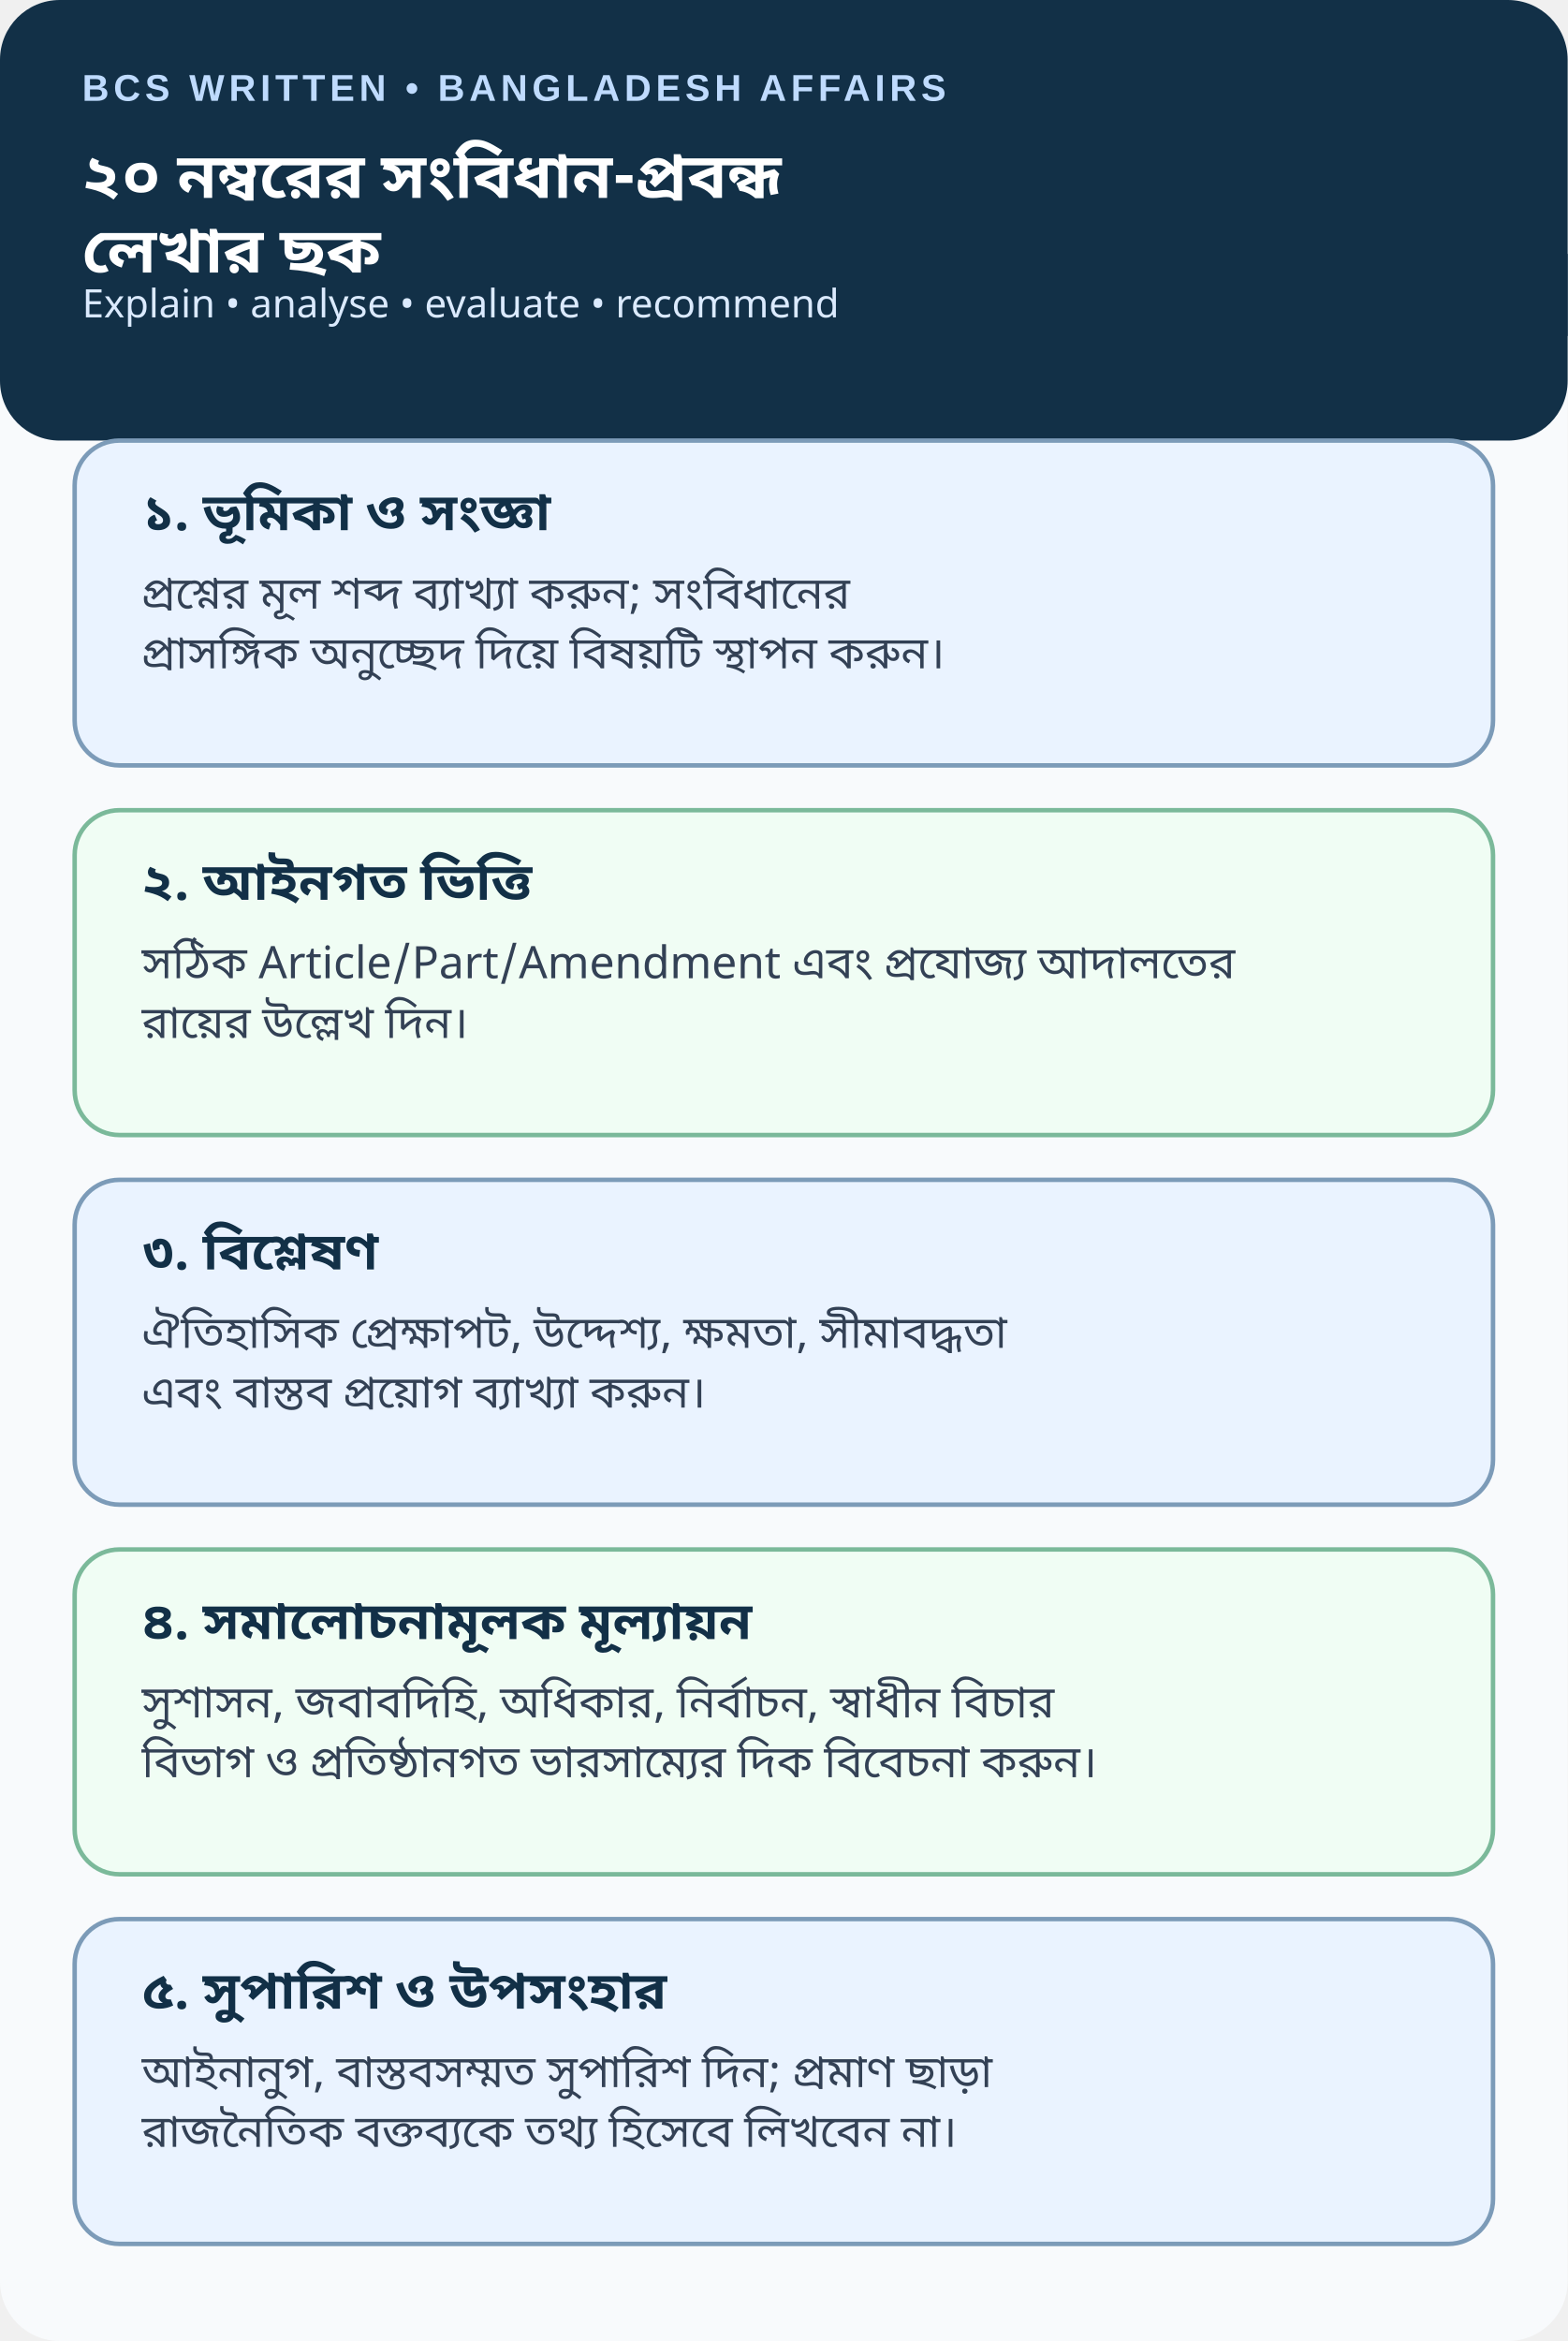
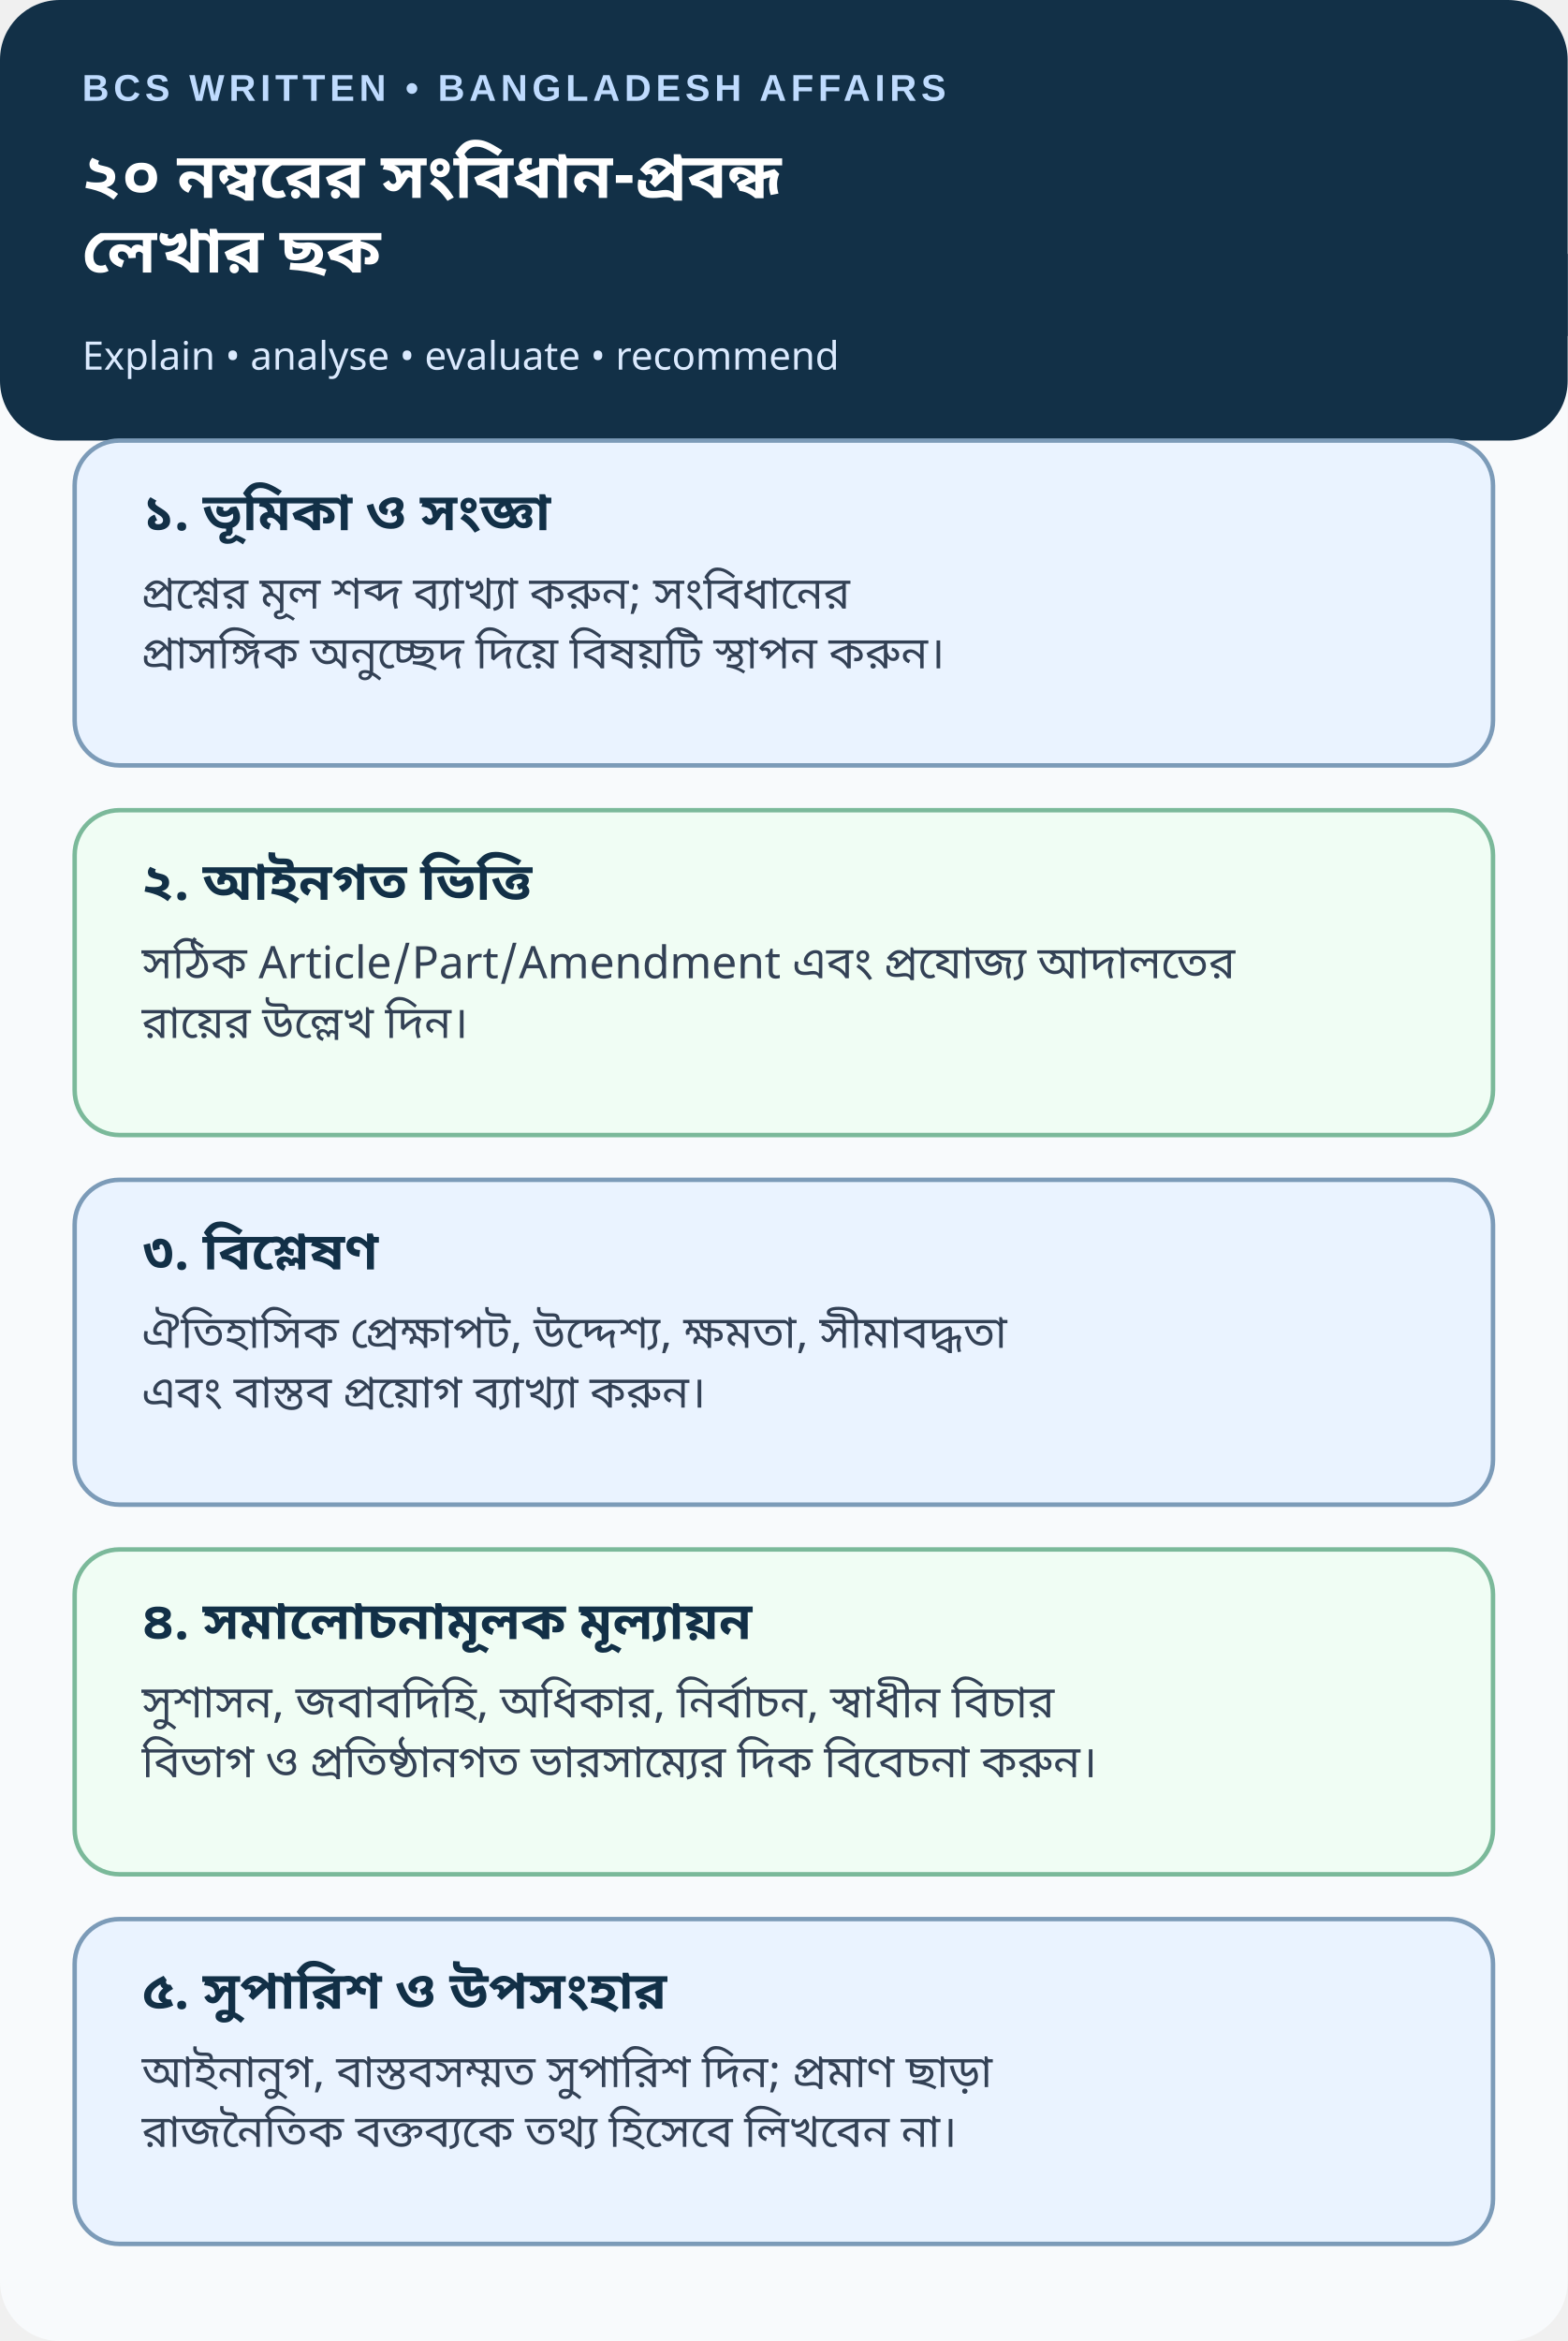
<svg xmlns="http://www.w3.org/2000/svg" width="420" height="627" viewBox="0 0 420 627" role="img" aria-labelledby="title desc">
  <rect width="420" height="627" rx="16" fill="#f8fafc" />
  <rect width="420" height="118" rx="16" fill="#123047" />
  <rect y="68" width="420" height="22" fill="#123047" />
  <text x="22" y="27" font-family="Arial,sans-serif" font-size="10" font-weight="700" letter-spacing="1.2" fill="#bfdbfe">BCS WRITTEN • BANGLADESH AFFAIRS</text>
  <text x="22" y="53" font-family="Noto Sans Bengali, Noto Sans, Arial, sans-serif" font-size="17" font-weight="700" fill="#ffffff">
    <tspan x="22" dy="0">২০ নম্বরের সংবিধান-প্রবন্ধ</tspan>
    <tspan x="22" dy="20">লেখার ছক</tspan>
  </text>
-   <text x="22" y="85" font-family="Noto Sans Bengali, Noto Sans, Arial, sans-serif" font-size="10.5" fill="#dbeafe">
+   <text x="22" y="99" font-family="Noto Sans Bengali, Noto Sans, Arial, sans-serif" font-size="10.5" fill="#dbeafe">
    <tspan x="22" dy="0">Explain • analyse • evaluate • recommend</tspan>
  </text>
  <rect x="20" y="118" width="380" height="87" rx="12" fill="#eaf3ff" stroke="#7c9bb8" stroke-width="1.2" />
  <text x="38" y="142" font-family="Noto Sans Bengali, Noto Sans, Arial, sans-serif" font-size="14" font-weight="700" fill="#123047">
    <tspan x="38" dy="0">১. ভূমিকা ও সংজ্ঞা</tspan>
  </text>
  <text x="38" y="163" font-family="Noto Sans Bengali, Noto Sans, Arial, sans-serif" font-size="12" fill="#334155">
    <tspan x="38" dy="0">প্রশ্নের মূল শব্দ ব্যাখ্যা করুন; সংবিধানের</tspan>
    <tspan x="38" dy="16">প্রাসঙ্গিক অনুচ্ছেদ দিয়ে বিষয়টি স্থাপন করুন।</tspan>
  </text>
  <rect x="20" y="217" width="380" height="87" rx="12" fill="#f0fdf4" stroke="#7bb99a" stroke-width="1.2" />
  <text x="38" y="241" font-family="Noto Sans Bengali, Noto Sans, Arial, sans-serif" font-size="14" font-weight="700" fill="#123047">
    <tspan x="38" dy="0">২. আইনগত ভিত্তি</tspan>
  </text>
  <text x="38" y="262" font-family="Noto Sans Bengali, Noto Sans, Arial, sans-serif" font-size="12" fill="#334155">
    <tspan x="38" dy="0">সঠিক Article/Part/Amendment এবং প্রযোজ্য আদালতের</tspan>
    <tspan x="38" dy="16">রায়ের উল্লেখ দিন।</tspan>
  </text>
  <rect x="20" y="316" width="380" height="87" rx="12" fill="#eaf3ff" stroke="#7c9bb8" stroke-width="1.2" />
  <text x="38" y="340" font-family="Noto Sans Bengali, Noto Sans, Arial, sans-serif" font-size="14" font-weight="700" fill="#123047">
    <tspan x="38" dy="0">৩. বিশ্লেষণ</tspan>
  </text>
  <text x="38" y="361" font-family="Noto Sans Bengali, Noto Sans, Arial, sans-serif" font-size="12" fill="#334155">
    <tspan x="38" dy="0">ঐতিহাসিক প্রেক্ষাপট, উদ্দেশ্য, ক্ষমতা, সীমাবদ্ধতা</tspan>
    <tspan x="38" dy="16">এবং বাস্তব প্রয়োগ ব্যাখ্যা করুন।</tspan>
  </text>
  <rect x="20" y="415" width="380" height="87" rx="12" fill="#f0fdf4" stroke="#7bb99a" stroke-width="1.2" />
  <text x="38" y="439" font-family="Noto Sans Bengali, Noto Sans, Arial, sans-serif" font-size="14" font-weight="700" fill="#123047">
    <tspan x="38" dy="0">৪. সমালোচনামূলক মূল্যায়ন</tspan>
  </text>
  <text x="38" y="460" font-family="Noto Sans Bengali, Noto Sans, Arial, sans-serif" font-size="12" fill="#334155">
    <tspan x="38" dy="0">সুশাসন, জবাবদিহি, অধিকার, নির্বাচন, স্বাধীন বিচার</tspan>
    <tspan x="38" dy="16">বিভাগ ও প্রতিষ্ঠানগত ভারসাম্যের দিক বিবেচনা করুন।</tspan>
  </text>
  <rect x="20" y="514" width="380" height="87" rx="12" fill="#eaf3ff" stroke="#7c9bb8" stroke-width="1.2" />
  <text x="38" y="538" font-family="Noto Sans Bengali, Noto Sans, Arial, sans-serif" font-size="14" font-weight="700" fill="#123047">
    <tspan x="38" dy="0">৫. সুপারিশ ও উপসংহার</tspan>
  </text>
  <text x="38" y="559" font-family="Noto Sans Bengali, Noto Sans, Arial, sans-serif" font-size="12" fill="#334155">
    <tspan x="38" dy="0">আইনানুগ, বাস্তবসম্মত সুপারিশ দিন; প্রমাণ ছাড়া</tspan>
    <tspan x="38" dy="16">রাজনৈতিক বক্তব্যকে তথ্য হিসেবে লিখবেন না।</tspan>
  </text>
</svg>
